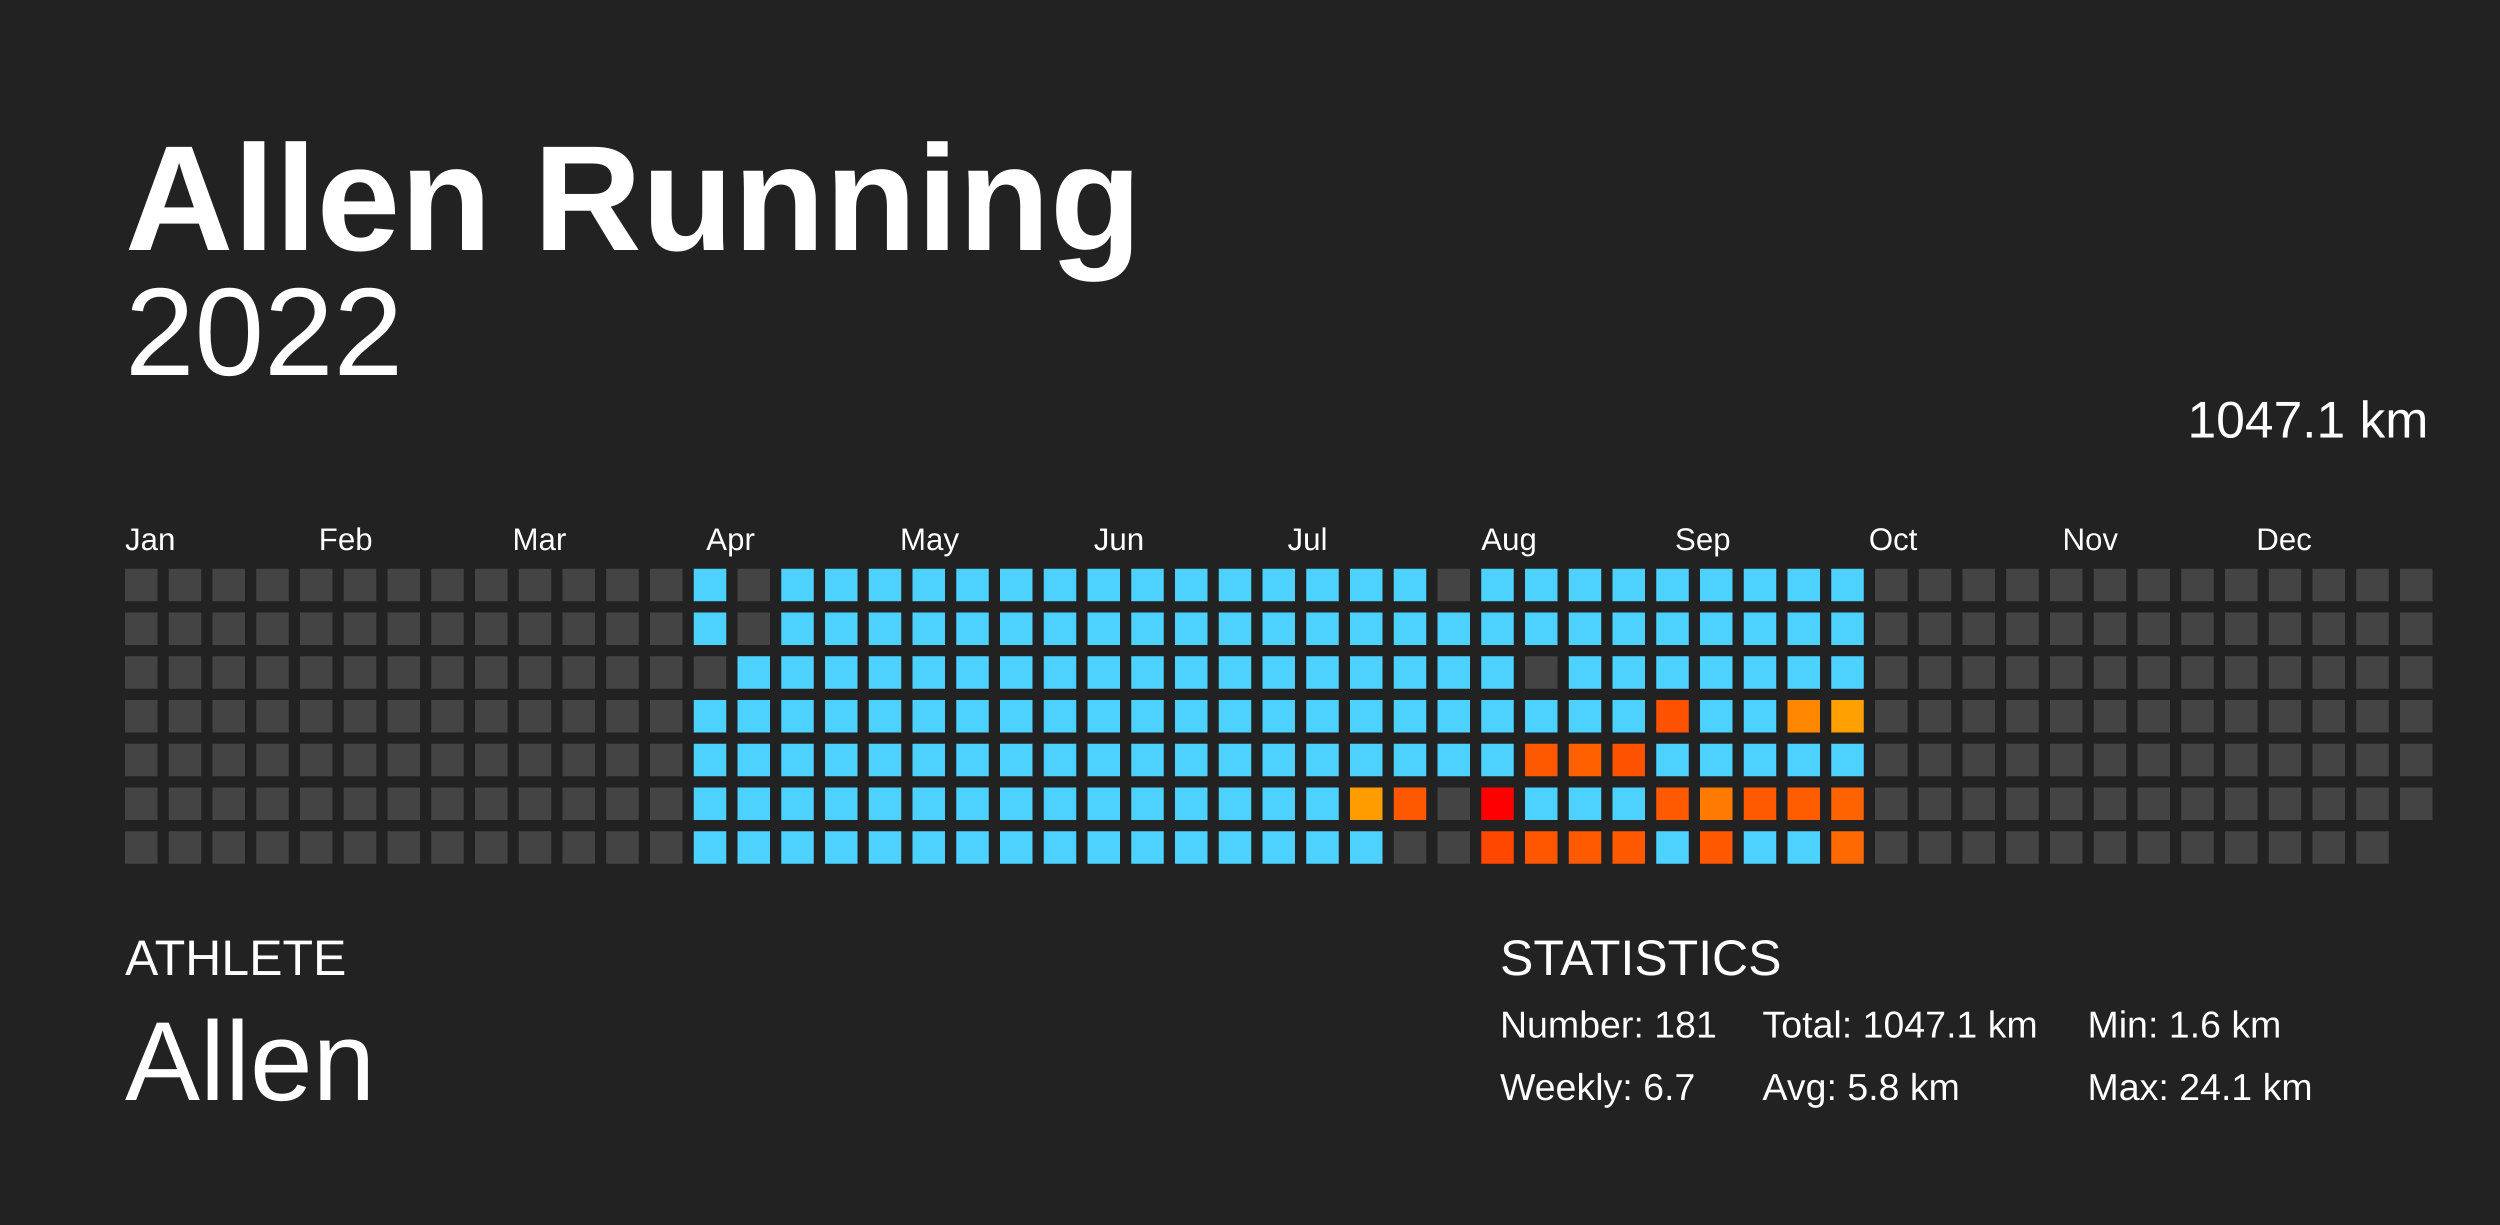
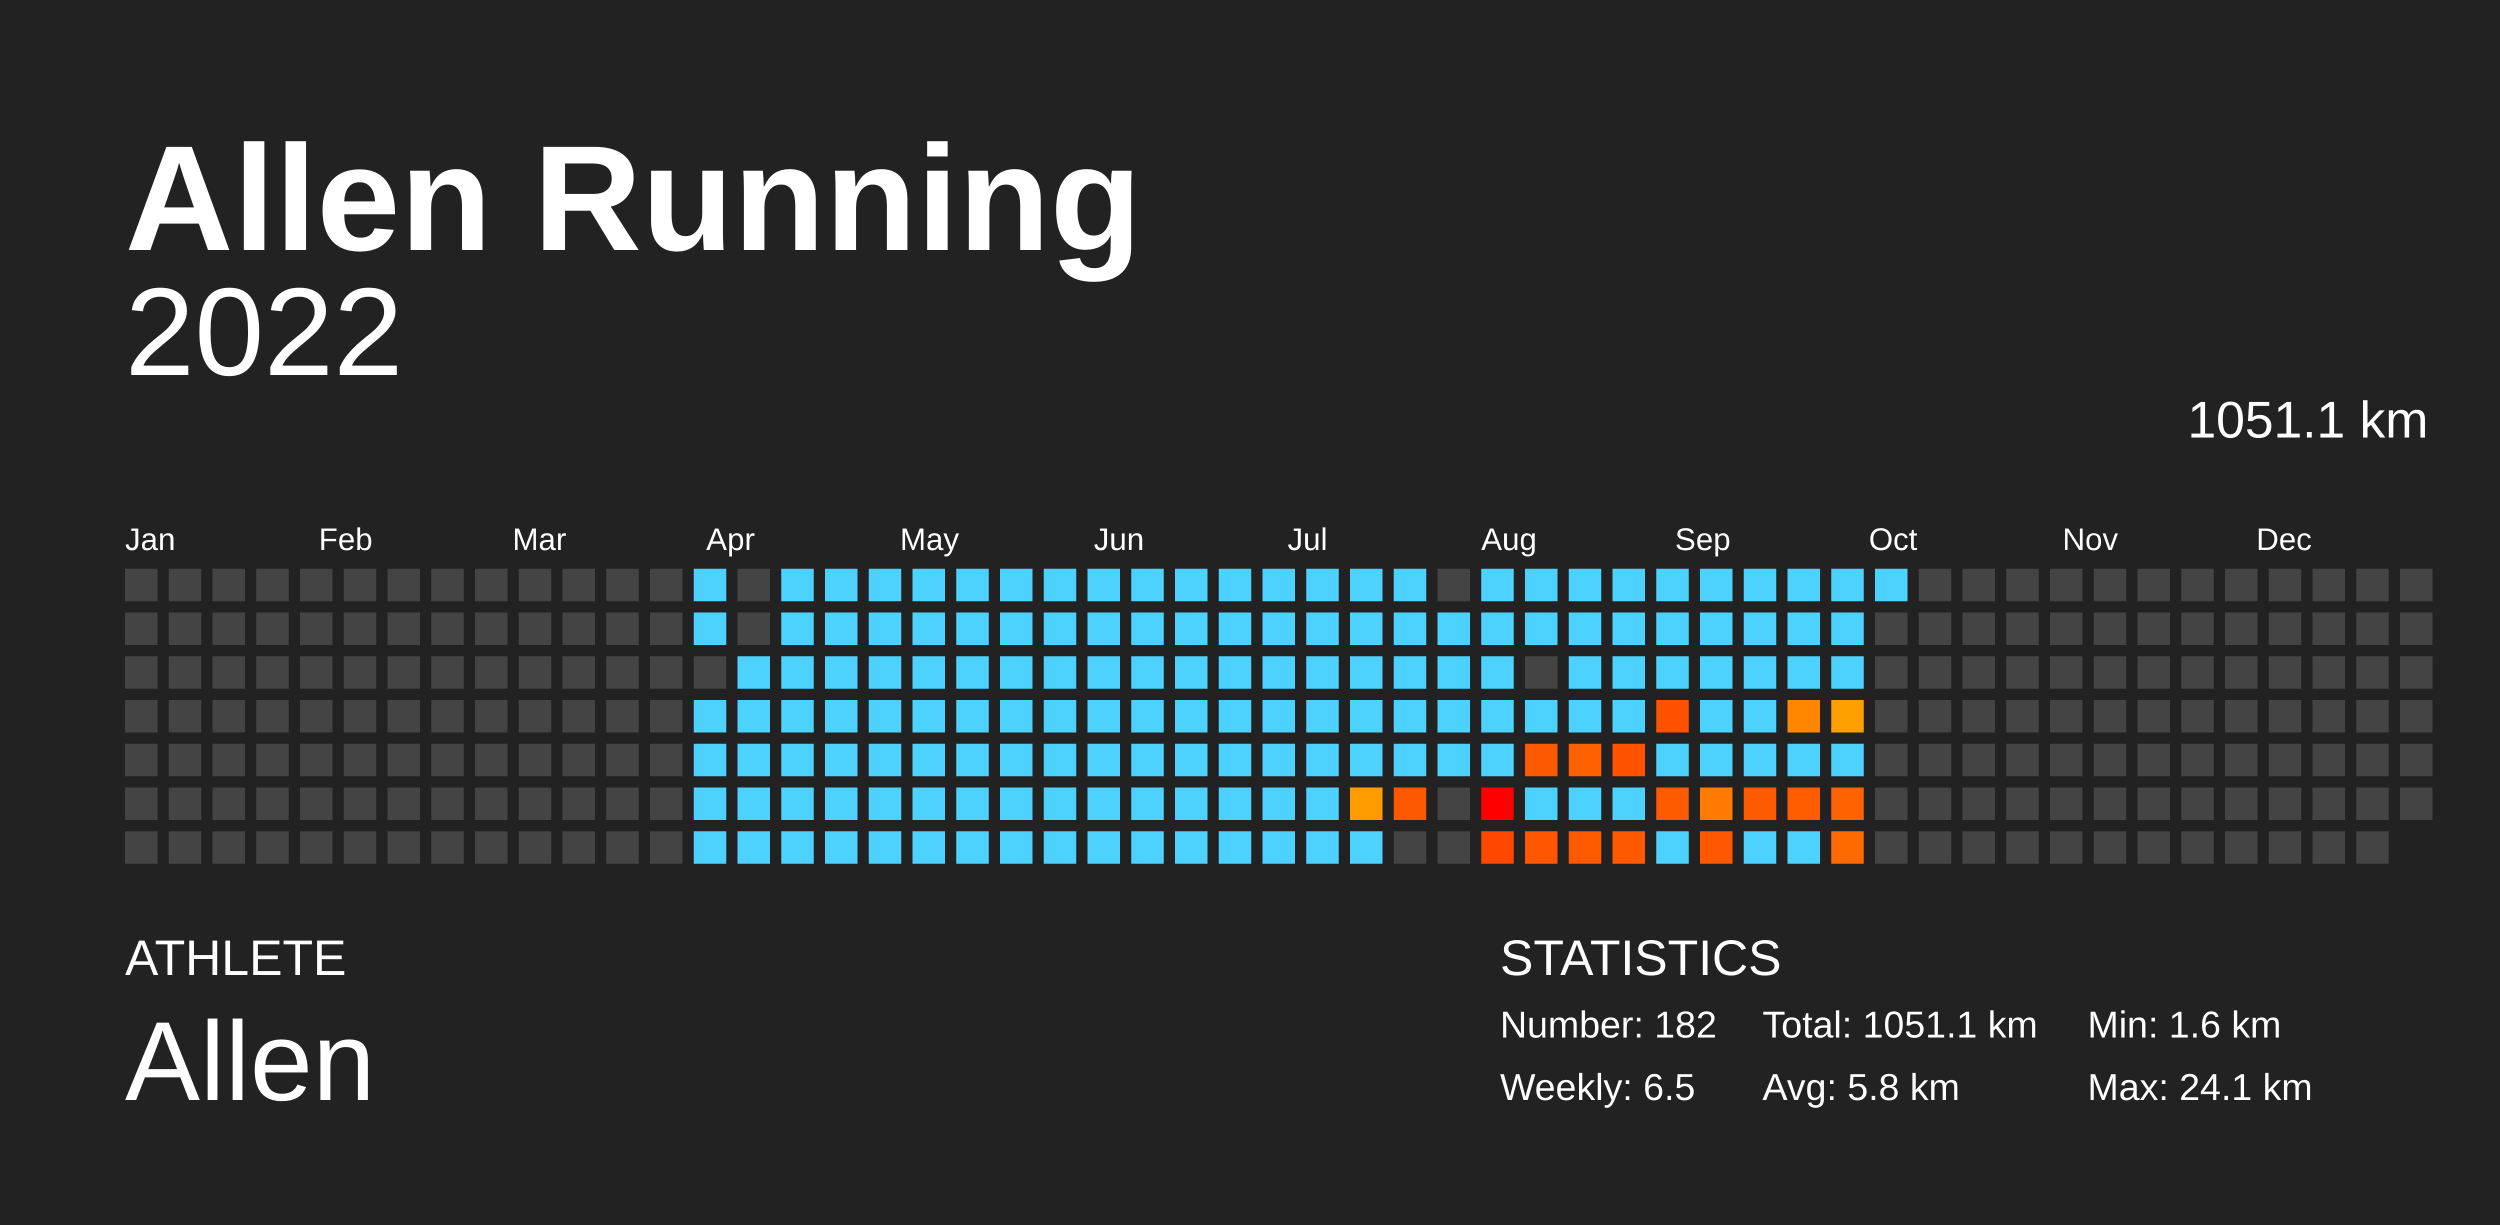
<svg xmlns="http://www.w3.org/2000/svg" baseProfile="full" height="98mm" version="1.1" viewBox="0,0,200,98" width="200mm">
  <defs />
  <rect fill="#222222" height="98" width="200" x="0" y="0" />
  <text fill="#FFFFFF" style="font-size:12px; font-family:Arial; font-weight:bold;" x="10" y="20">Allen Running</text>
  <text fill="#FFFFFF" style="font-size:4px; font-family:Arial" x="10" y="78">ATHLETE</text>
  <text fill="#FFFFFF" style="font-size:9px; font-family:Arial" x="10" y="88">Allen</text>
  <text fill="#FFFFFF" style="font-size:4px; font-family:Arial" x="120" y="78">STATISTICS</text>
-   <text fill="#FFFFFF" style="font-size:3px; font-family:Arial" x="120" y="83">Number: 181</text>
-   <text fill="#FFFFFF" style="font-size:3px; font-family:Arial" x="120" y="88">Weekly: 6.7</text>
-   <text fill="#FFFFFF" style="font-size:3px; font-family:Arial" x="141" y="83">Total: 1047.1 km</text>
+   <text fill="#FFFFFF" style="font-size:3px; font-family:Arial" x="120" y="83">Number: 182</text>
+   <text fill="#FFFFFF" style="font-size:3px; font-family:Arial" x="120" y="88">Weekly: 6.5</text>
+   <text fill="#FFFFFF" style="font-size:3px; font-family:Arial" x="141" y="83">Total: 1051.1 km</text>
  <text fill="#FFFFFF" style="font-size:3px; font-family:Arial" x="141" y="88">Avg: 5.8 km</text>
  <text fill="#FFFFFF" style="font-size:3px; font-family:Arial" x="167" y="83">Min: 1.6 km</text>
  <text fill="#FFFFFF" style="font-size:3px; font-family:Arial" x="167" y="88">Max: 24.1 km</text>
  <text alignment-baseline="hanging" fill="#FFFFFF" style="font-size:10.0px; font-family:Arial;" x="10" y="30">2022</text>
-   <text alignment-baseline="hanging" fill="#FFFFFF" style="font-size:4.125px; font-family:Arial;" x="175" y="35">1047.1 km</text>
+   <text alignment-baseline="hanging" fill="#FFFFFF" style="font-size:4.125px; font-family:Arial;" x="175" y="35">1051.1 km</text>
  <text fill="#FFFFFF" style="font-size:2.5px; font-family:Arial" x="10.0" y="44">Jan</text>
  <text fill="#FFFFFF" style="font-size:2.5px; font-family:Arial" x="25.5" y="44">Feb</text>
  <text fill="#FFFFFF" style="font-size:2.5px; font-family:Arial" x="41.0" y="44">Mar</text>
  <text fill="#FFFFFF" style="font-size:2.5px; font-family:Arial" x="56.5" y="44">Apr</text>
  <text fill="#FFFFFF" style="font-size:2.5px; font-family:Arial" x="72.0" y="44">May</text>
  <text fill="#FFFFFF" style="font-size:2.5px; font-family:Arial" x="87.5" y="44">Jun</text>
  <text fill="#FFFFFF" style="font-size:2.5px; font-family:Arial" x="103.0" y="44">Jul</text>
  <text fill="#FFFFFF" style="font-size:2.5px; font-family:Arial" x="118.5" y="44">Aug</text>
  <text fill="#FFFFFF" style="font-size:2.5px; font-family:Arial" x="134.0" y="44">Sep</text>
  <text fill="#FFFFFF" style="font-size:2.5px; font-family:Arial" x="149.5" y="44">Oct</text>
  <text fill="#FFFFFF" style="font-size:2.5px; font-family:Arial" x="165.0" y="44">Nov</text>
  <text fill="#FFFFFF" style="font-size:2.5px; font-family:Arial" x="180.5" y="44">Dec</text>
  <rect fill="#444444" height="2.6" width="2.6" x="10.0" y="45.5" />
  <rect fill="#444444" height="2.6" width="2.6" x="10.0" y="49.0" />
  <rect fill="#444444" height="2.6" width="2.6" x="10.0" y="52.5" />
  <rect fill="#444444" height="2.6" width="2.6" x="10.0" y="56.0" />
  <rect fill="#444444" height="2.6" width="2.6" x="10.0" y="59.5" />
  <rect fill="#444444" height="2.6" width="2.6" x="10.0" y="63.0" />
  <rect fill="#444444" height="2.6" width="2.6" x="10.0" y="66.5" />
  <rect fill="#444444" height="2.6" width="2.6" x="13.5" y="45.5" />
  <rect fill="#444444" height="2.6" width="2.6" x="13.5" y="49.0" />
  <rect fill="#444444" height="2.6" width="2.6" x="13.5" y="52.5" />
  <rect fill="#444444" height="2.6" width="2.6" x="13.5" y="56.0" />
  <rect fill="#444444" height="2.6" width="2.6" x="13.5" y="59.5" />
  <rect fill="#444444" height="2.6" width="2.6" x="13.5" y="63.0" />
  <rect fill="#444444" height="2.6" width="2.6" x="13.5" y="66.5" />
  <rect fill="#444444" height="2.6" width="2.6" x="17.0" y="45.5" />
  <rect fill="#444444" height="2.6" width="2.6" x="17.0" y="49.0" />
  <rect fill="#444444" height="2.6" width="2.6" x="17.0" y="52.5" />
  <rect fill="#444444" height="2.6" width="2.6" x="17.0" y="56.0" />
  <rect fill="#444444" height="2.6" width="2.6" x="17.0" y="59.5" />
  <rect fill="#444444" height="2.6" width="2.6" x="17.0" y="63.0" />
  <rect fill="#444444" height="2.6" width="2.6" x="17.0" y="66.5" />
  <rect fill="#444444" height="2.6" width="2.6" x="20.5" y="45.5" />
  <rect fill="#444444" height="2.6" width="2.6" x="20.5" y="49.0" />
  <rect fill="#444444" height="2.6" width="2.6" x="20.5" y="52.5" />
  <rect fill="#444444" height="2.6" width="2.6" x="20.5" y="56.0" />
  <rect fill="#444444" height="2.6" width="2.6" x="20.5" y="59.5" />
  <rect fill="#444444" height="2.6" width="2.6" x="20.5" y="63.0" />
  <rect fill="#444444" height="2.6" width="2.6" x="20.5" y="66.5" />
  <rect fill="#444444" height="2.6" width="2.6" x="24.0" y="45.5" />
  <rect fill="#444444" height="2.6" width="2.6" x="24.0" y="49.0" />
  <rect fill="#444444" height="2.6" width="2.6" x="24.0" y="52.5" />
  <rect fill="#444444" height="2.6" width="2.6" x="24.0" y="56.0" />
  <rect fill="#444444" height="2.6" width="2.6" x="24.0" y="59.5" />
  <rect fill="#444444" height="2.6" width="2.6" x="24.0" y="63.0" />
  <rect fill="#444444" height="2.6" width="2.6" x="24.0" y="66.5" />
  <rect fill="#444444" height="2.6" width="2.6" x="27.5" y="45.5" />
  <rect fill="#444444" height="2.6" width="2.6" x="27.5" y="49.0" />
  <rect fill="#444444" height="2.6" width="2.6" x="27.5" y="52.5" />
  <rect fill="#444444" height="2.6" width="2.6" x="27.5" y="56.0" />
  <rect fill="#444444" height="2.6" width="2.6" x="27.5" y="59.5" />
  <rect fill="#444444" height="2.6" width="2.6" x="27.5" y="63.0" />
  <rect fill="#444444" height="2.6" width="2.6" x="27.5" y="66.5" />
  <rect fill="#444444" height="2.6" width="2.6" x="31.0" y="45.5" />
  <rect fill="#444444" height="2.6" width="2.6" x="31.0" y="49.0" />
  <rect fill="#444444" height="2.6" width="2.6" x="31.0" y="52.5" />
  <rect fill="#444444" height="2.6" width="2.6" x="31.0" y="56.0" />
  <rect fill="#444444" height="2.6" width="2.6" x="31.0" y="59.5" />
  <rect fill="#444444" height="2.6" width="2.6" x="31.0" y="63.0" />
  <rect fill="#444444" height="2.6" width="2.6" x="31.0" y="66.5" />
  <rect fill="#444444" height="2.6" width="2.6" x="34.5" y="45.5" />
  <rect fill="#444444" height="2.6" width="2.6" x="34.5" y="49.0" />
  <rect fill="#444444" height="2.6" width="2.6" x="34.5" y="52.5" />
  <rect fill="#444444" height="2.6" width="2.6" x="34.5" y="56.0" />
  <rect fill="#444444" height="2.6" width="2.6" x="34.5" y="59.5" />
  <rect fill="#444444" height="2.6" width="2.6" x="34.5" y="63.0" />
  <rect fill="#444444" height="2.6" width="2.6" x="34.5" y="66.5" />
  <rect fill="#444444" height="2.6" width="2.6" x="38.0" y="45.5" />
  <rect fill="#444444" height="2.6" width="2.6" x="38.0" y="49.0" />
  <rect fill="#444444" height="2.6" width="2.6" x="38.0" y="52.5" />
  <rect fill="#444444" height="2.6" width="2.6" x="38.0" y="56.0" />
  <rect fill="#444444" height="2.6" width="2.6" x="38.0" y="59.5" />
  <rect fill="#444444" height="2.6" width="2.6" x="38.0" y="63.0" />
  <rect fill="#444444" height="2.6" width="2.6" x="38.0" y="66.5" />
  <rect fill="#444444" height="2.6" width="2.6" x="41.5" y="45.5" />
  <rect fill="#444444" height="2.6" width="2.6" x="41.5" y="49.0" />
  <rect fill="#444444" height="2.6" width="2.6" x="41.5" y="52.5" />
  <rect fill="#444444" height="2.6" width="2.6" x="41.5" y="56.0" />
  <rect fill="#444444" height="2.6" width="2.6" x="41.5" y="59.5" />
  <rect fill="#444444" height="2.6" width="2.6" x="41.5" y="63.0" />
  <rect fill="#444444" height="2.6" width="2.6" x="41.5" y="66.5" />
  <rect fill="#444444" height="2.6" width="2.6" x="45.0" y="45.5" />
  <rect fill="#444444" height="2.6" width="2.6" x="45.0" y="49.0" />
  <rect fill="#444444" height="2.6" width="2.6" x="45.0" y="52.5" />
  <rect fill="#444444" height="2.6" width="2.6" x="45.0" y="56.0" />
  <rect fill="#444444" height="2.6" width="2.6" x="45.0" y="59.5" />
  <rect fill="#444444" height="2.6" width="2.6" x="45.0" y="63.0" />
  <rect fill="#444444" height="2.6" width="2.6" x="45.0" y="66.5" />
  <rect fill="#444444" height="2.6" width="2.6" x="48.5" y="45.5" />
  <rect fill="#444444" height="2.6" width="2.6" x="48.5" y="49.0" />
  <rect fill="#444444" height="2.6" width="2.6" x="48.5" y="52.5" />
  <rect fill="#444444" height="2.6" width="2.6" x="48.5" y="56.0" />
  <rect fill="#444444" height="2.6" width="2.6" x="48.5" y="59.5" />
  <rect fill="#444444" height="2.6" width="2.6" x="48.5" y="63.0" />
  <rect fill="#444444" height="2.6" width="2.6" x="48.5" y="66.5" />
  <rect fill="#444444" height="2.6" width="2.6" x="52.0" y="45.5" />
  <rect fill="#444444" height="2.6" width="2.6" x="52.0" y="49.0" />
  <rect fill="#444444" height="2.6" width="2.6" x="52.0" y="52.5" />
  <rect fill="#444444" height="2.6" width="2.6" x="52.0" y="56.0" />
  <rect fill="#444444" height="2.6" width="2.6" x="52.0" y="59.5" />
  <rect fill="#444444" height="2.6" width="2.6" x="52.0" y="63.0" />
  <rect fill="#444444" height="2.6" width="2.6" x="52.0" y="66.5" />
  <rect fill="#4dd2ff" height="2.6" width="2.6" x="55.5" y="45.5" />
  <rect fill="#4dd2ff" height="2.6" width="2.6" x="55.5" y="49.0" />
  <rect fill="#444444" height="2.6" width="2.6" x="55.5" y="52.5" />
  <rect fill="#4dd2ff" height="2.6" width="2.6" x="55.5" y="56.0" />
  <rect fill="#4dd2ff" height="2.6" width="2.6" x="55.5" y="59.5" />
  <rect fill="#4dd2ff" height="2.6" width="2.6" x="55.5" y="63.0" />
  <rect fill="#4dd2ff" height="2.6" width="2.6" x="55.5" y="66.5" />
  <rect fill="#444444" height="2.6" width="2.6" x="59.0" y="45.5" />
  <rect fill="#444444" height="2.6" width="2.6" x="59.0" y="49.0" />
  <rect fill="#4dd2ff" height="2.6" width="2.6" x="59.0" y="52.5" />
  <rect fill="#4dd2ff" height="2.6" width="2.6" x="59.0" y="56.0" />
  <rect fill="#4dd2ff" height="2.6" width="2.6" x="59.0" y="59.5" />
  <rect fill="#4dd2ff" height="2.6" width="2.6" x="59.0" y="63.0" />
  <rect fill="#4dd2ff" height="2.6" width="2.6" x="59.0" y="66.5" />
  <rect fill="#4dd2ff" height="2.6" width="2.6" x="62.5" y="45.5" />
  <rect fill="#4dd2ff" height="2.6" width="2.6" x="62.5" y="49.0" />
  <rect fill="#4dd2ff" height="2.6" width="2.6" x="62.5" y="52.5" />
  <rect fill="#4dd2ff" height="2.6" width="2.6" x="62.5" y="56.0" />
  <rect fill="#4dd2ff" height="2.6" width="2.6" x="62.5" y="59.5" />
  <rect fill="#4dd2ff" height="2.6" width="2.6" x="62.5" y="63.0" />
  <rect fill="#4dd2ff" height="2.6" width="2.6" x="62.5" y="66.5" />
  <rect fill="#4dd2ff" height="2.6" width="2.6" x="66.0" y="45.5" />
  <rect fill="#4dd2ff" height="2.6" width="2.6" x="66.0" y="49.0" />
  <rect fill="#4dd2ff" height="2.6" width="2.6" x="66.0" y="52.5" />
  <rect fill="#4dd2ff" height="2.6" width="2.6" x="66.0" y="56.0" />
  <rect fill="#4dd2ff" height="2.6" width="2.6" x="66.0" y="59.5" />
  <rect fill="#4dd2ff" height="2.6" width="2.6" x="66.0" y="63.0" />
  <rect fill="#4dd2ff" height="2.6" width="2.6" x="66.0" y="66.5" />
  <rect fill="#4dd2ff" height="2.6" width="2.6" x="69.5" y="45.5" />
  <rect fill="#4dd2ff" height="2.6" width="2.6" x="69.5" y="49.0" />
  <rect fill="#4dd2ff" height="2.6" width="2.6" x="69.5" y="52.5" />
  <rect fill="#4dd2ff" height="2.6" width="2.6" x="69.5" y="56.0" />
  <rect fill="#4dd2ff" height="2.6" width="2.6" x="69.5" y="59.5" />
  <rect fill="#4dd2ff" height="2.6" width="2.6" x="69.5" y="63.0" />
  <rect fill="#4dd2ff" height="2.6" width="2.6" x="69.5" y="66.5" />
  <rect fill="#4dd2ff" height="2.6" width="2.6" x="73.0" y="45.5" />
  <rect fill="#4dd2ff" height="2.6" width="2.6" x="73.0" y="49.0" />
  <rect fill="#4dd2ff" height="2.6" width="2.6" x="73.0" y="52.5" />
  <rect fill="#4dd2ff" height="2.6" width="2.6" x="73.0" y="56.0" />
  <rect fill="#4dd2ff" height="2.6" width="2.6" x="73.0" y="59.5" />
  <rect fill="#4dd2ff" height="2.6" width="2.6" x="73.0" y="63.0" />
  <rect fill="#4dd2ff" height="2.6" width="2.6" x="73.0" y="66.5" />
  <rect fill="#4dd2ff" height="2.6" width="2.6" x="76.5" y="45.5" />
  <rect fill="#4dd2ff" height="2.6" width="2.6" x="76.5" y="49.0" />
  <rect fill="#4dd2ff" height="2.6" width="2.6" x="76.5" y="52.5" />
  <rect fill="#4dd2ff" height="2.6" width="2.6" x="76.5" y="56.0" />
  <rect fill="#4dd2ff" height="2.6" width="2.6" x="76.5" y="59.5" />
  <rect fill="#4dd2ff" height="2.6" width="2.6" x="76.5" y="63.0" />
  <rect fill="#4dd2ff" height="2.6" width="2.6" x="76.5" y="66.5" />
  <rect fill="#4dd2ff" height="2.6" width="2.6" x="80.0" y="45.5" />
  <rect fill="#4dd2ff" height="2.6" width="2.6" x="80.0" y="49.0" />
  <rect fill="#4dd2ff" height="2.6" width="2.6" x="80.0" y="52.5" />
  <rect fill="#4dd2ff" height="2.6" width="2.6" x="80.0" y="56.0" />
  <rect fill="#4dd2ff" height="2.6" width="2.6" x="80.0" y="59.5" />
  <rect fill="#4dd2ff" height="2.6" width="2.6" x="80.0" y="63.0" />
  <rect fill="#4dd2ff" height="2.6" width="2.6" x="80.0" y="66.5" />
  <rect fill="#4dd2ff" height="2.6" width="2.6" x="83.5" y="45.5" />
  <rect fill="#4dd2ff" height="2.6" width="2.6" x="83.5" y="49.0" />
  <rect fill="#4dd2ff" height="2.6" width="2.6" x="83.5" y="52.5" />
  <rect fill="#4dd2ff" height="2.6" width="2.6" x="83.5" y="56.0" />
  <rect fill="#4dd2ff" height="2.6" width="2.6" x="83.5" y="59.5" />
  <rect fill="#4dd2ff" height="2.6" width="2.6" x="83.5" y="63.0" />
  <rect fill="#4dd2ff" height="2.6" width="2.6" x="83.5" y="66.5" />
  <rect fill="#4dd2ff" height="2.6" width="2.6" x="87.0" y="45.5" />
  <rect fill="#4dd2ff" height="2.6" width="2.6" x="87.0" y="49.0" />
  <rect fill="#4dd2ff" height="2.6" width="2.6" x="87.0" y="52.5" />
  <rect fill="#4dd2ff" height="2.6" width="2.6" x="87.0" y="56.0" />
  <rect fill="#4dd2ff" height="2.6" width="2.6" x="87.0" y="59.5" />
  <rect fill="#4dd2ff" height="2.6" width="2.6" x="87.0" y="63.0" />
  <rect fill="#4dd2ff" height="2.6" width="2.6" x="87.0" y="66.5" />
  <rect fill="#4dd2ff" height="2.6" width="2.6" x="90.5" y="45.5" />
  <rect fill="#4dd2ff" height="2.6" width="2.6" x="90.5" y="49.0" />
  <rect fill="#4dd2ff" height="2.6" width="2.6" x="90.5" y="52.5" />
  <rect fill="#4dd2ff" height="2.6" width="2.6" x="90.5" y="56.0" />
  <rect fill="#4dd2ff" height="2.6" width="2.6" x="90.5" y="59.5" />
  <rect fill="#4dd2ff" height="2.6" width="2.6" x="90.5" y="63.0" />
  <rect fill="#4dd2ff" height="2.6" width="2.6" x="90.5" y="66.5" />
  <rect fill="#4dd2ff" height="2.6" width="2.6" x="94.0" y="45.5" />
  <rect fill="#4dd2ff" height="2.6" width="2.6" x="94.0" y="49.0" />
  <rect fill="#4dd2ff" height="2.6" width="2.6" x="94.0" y="52.5" />
  <rect fill="#4dd2ff" height="2.6" width="2.6" x="94.0" y="56.0" />
  <rect fill="#4dd2ff" height="2.6" width="2.6" x="94.0" y="59.5" />
  <rect fill="#4dd2ff" height="2.6" width="2.6" x="94.0" y="63.0" />
  <rect fill="#4dd2ff" height="2.6" width="2.6" x="94.0" y="66.5" />
  <rect fill="#4dd2ff" height="2.6" width="2.6" x="97.5" y="45.5" />
  <rect fill="#4dd2ff" height="2.6" width="2.6" x="97.5" y="49.0" />
  <rect fill="#4dd2ff" height="2.6" width="2.6" x="97.5" y="52.5" />
  <rect fill="#4dd2ff" height="2.6" width="2.6" x="97.5" y="56.0" />
  <rect fill="#4dd2ff" height="2.6" width="2.6" x="97.5" y="59.5" />
  <rect fill="#4dd2ff" height="2.6" width="2.6" x="97.5" y="63.0" />
  <rect fill="#4dd2ff" height="2.6" width="2.6" x="97.5" y="66.5" />
  <rect fill="#4dd2ff" height="2.6" width="2.6" x="101.0" y="45.5" />
  <rect fill="#4dd2ff" height="2.6" width="2.6" x="101.0" y="49.0" />
  <rect fill="#4dd2ff" height="2.6" width="2.6" x="101.0" y="52.5" />
  <rect fill="#4dd2ff" height="2.6" width="2.6" x="101.0" y="56.0" />
  <rect fill="#4dd2ff" height="2.6" width="2.6" x="101.0" y="59.5" />
  <rect fill="#4dd2ff" height="2.6" width="2.6" x="101.0" y="63.0" />
  <rect fill="#4dd2ff" height="2.6" width="2.6" x="101.0" y="66.5" />
  <rect fill="#4dd2ff" height="2.6" width="2.6" x="104.5" y="45.5" />
  <rect fill="#4dd2ff" height="2.6" width="2.6" x="104.5" y="49.0" />
  <rect fill="#4dd2ff" height="2.6" width="2.6" x="104.5" y="52.5" />
  <rect fill="#4dd2ff" height="2.6" width="2.6" x="104.5" y="56.0" />
  <rect fill="#4dd2ff" height="2.6" width="2.6" x="104.5" y="59.5" />
  <rect fill="#4dd2ff" height="2.6" width="2.6" x="104.5" y="63.0" />
  <rect fill="#4dd2ff" height="2.6" width="2.6" x="104.5" y="66.5" />
  <rect fill="#4dd2ff" height="2.6" width="2.6" x="108.0" y="45.5" />
  <rect fill="#4dd2ff" height="2.6" width="2.6" x="108.0" y="49.0" />
  <rect fill="#4dd2ff" height="2.6" width="2.6" x="108.0" y="52.5" />
  <rect fill="#4dd2ff" height="2.6" width="2.6" x="108.0" y="56.0" />
  <rect fill="#4dd2ff" height="2.6" width="2.6" x="108.0" y="59.5" />
  <rect fill="#ff9d00" height="2.6" width="2.6" x="108.0" y="63.0" />
  <rect fill="#4dd2ff" height="2.6" width="2.6" x="108.0" y="66.5" />
  <rect fill="#4dd2ff" height="2.6" width="2.6" x="111.5" y="45.5" />
  <rect fill="#4dd2ff" height="2.6" width="2.6" x="111.5" y="49.0" />
  <rect fill="#4dd2ff" height="2.6" width="2.6" x="111.5" y="52.5" />
  <rect fill="#4dd2ff" height="2.6" width="2.6" x="111.5" y="56.0" />
  <rect fill="#4dd2ff" height="2.6" width="2.6" x="111.5" y="59.5" />
  <rect fill="#ff5900" height="2.6" width="2.6" x="111.5" y="63.0" />
  <rect fill="#444444" height="2.6" width="2.6" x="111.5" y="66.5" />
  <rect fill="#444444" height="2.6" width="2.6" x="115.0" y="45.5" />
  <rect fill="#4dd2ff" height="2.6" width="2.6" x="115.0" y="49.0" />
  <rect fill="#4dd2ff" height="2.6" width="2.6" x="115.0" y="52.5" />
  <rect fill="#4dd2ff" height="2.6" width="2.6" x="115.0" y="56.0" />
  <rect fill="#4dd2ff" height="2.6" width="2.6" x="115.0" y="59.5" />
  <rect fill="#444444" height="2.6" width="2.6" x="115.0" y="63.0" />
  <rect fill="#444444" height="2.6" width="2.6" x="115.0" y="66.5" />
  <rect fill="#4dd2ff" height="2.6" width="2.6" x="118.5" y="45.5" />
  <rect fill="#4dd2ff" height="2.6" width="2.6" x="118.5" y="49.0" />
  <rect fill="#4dd2ff" height="2.6" width="2.6" x="118.5" y="52.5" />
  <rect fill="#4dd2ff" height="2.6" width="2.6" x="118.5" y="56.0" />
  <rect fill="#4dd2ff" height="2.6" width="2.6" x="118.5" y="59.5" />
  <rect fill="red" height="2.6" width="2.6" x="118.5" y="63.0" />
  <rect fill="#ff4700" height="2.6" width="2.6" x="118.5" y="66.5" />
  <rect fill="#4dd2ff" height="2.6" width="2.6" x="122.0" y="45.5" />
  <rect fill="#4dd2ff" height="2.6" width="2.6" x="122.0" y="49.0" />
  <rect fill="#444444" height="2.6" width="2.6" x="122.0" y="52.5" />
  <rect fill="#4dd2ff" height="2.6" width="2.6" x="122.0" y="56.0" />
  <rect fill="#ff5900" height="2.6" width="2.6" x="122.0" y="59.5" />
  <rect fill="#4dd2ff" height="2.6" width="2.6" x="122.0" y="63.0" />
  <rect fill="#ff5700" height="2.6" width="2.6" x="122.0" y="66.5" />
  <rect fill="#4dd2ff" height="2.6" width="2.6" x="125.5" y="45.5" />
  <rect fill="#4dd2ff" height="2.6" width="2.6" x="125.5" y="49.0" />
  <rect fill="#4dd2ff" height="2.6" width="2.6" x="125.5" y="52.5" />
  <rect fill="#4dd2ff" height="2.6" width="2.6" x="125.5" y="56.0" />
  <rect fill="#ff6100" height="2.6" width="2.6" x="125.5" y="59.5" />
  <rect fill="#4dd2ff" height="2.6" width="2.6" x="125.5" y="63.0" />
  <rect fill="#ff5a00" height="2.6" width="2.6" x="125.5" y="66.5" />
  <rect fill="#4dd2ff" height="2.6" width="2.6" x="129.0" y="45.5" />
  <rect fill="#4dd2ff" height="2.6" width="2.6" x="129.0" y="49.0" />
  <rect fill="#4dd2ff" height="2.6" width="2.6" x="129.0" y="52.5" />
  <rect fill="#4dd2ff" height="2.6" width="2.6" x="129.0" y="56.0" />
  <rect fill="#ff5200" height="2.6" width="2.6" x="129.0" y="59.5" />
  <rect fill="#4dd2ff" height="2.6" width="2.6" x="129.0" y="63.0" />
  <rect fill="#ff5900" height="2.6" width="2.6" x="129.0" y="66.5" />
  <rect fill="#4dd2ff" height="2.6" width="2.6" x="132.5" y="45.5" />
  <rect fill="#4dd2ff" height="2.6" width="2.6" x="132.5" y="49.0" />
  <rect fill="#4dd2ff" height="2.6" width="2.6" x="132.5" y="52.5" />
  <rect fill="#ff5200" height="2.6" width="2.6" x="132.5" y="56.0" />
  <rect fill="#4dd2ff" height="2.6" width="2.6" x="132.5" y="59.5" />
  <rect fill="#ff5a00" height="2.6" width="2.6" x="132.5" y="63.0" />
  <rect fill="#4dd2ff" height="2.6" width="2.6" x="132.5" y="66.5" />
  <rect fill="#4dd2ff" height="2.6" width="2.6" x="136.0" y="45.5" />
  <rect fill="#4dd2ff" height="2.6" width="2.6" x="136.0" y="49.0" />
  <rect fill="#4dd2ff" height="2.6" width="2.6" x="136.0" y="52.5" />
  <rect fill="#4dd2ff" height="2.6" width="2.6" x="136.0" y="56.0" />
  <rect fill="#4dd2ff" height="2.6" width="2.6" x="136.0" y="59.5" />
  <rect fill="#ff7a00" height="2.6" width="2.6" x="136.0" y="63.0" />
  <rect fill="#ff5800" height="2.6" width="2.6" x="136.0" y="66.5" />
  <rect fill="#4dd2ff" height="2.6" width="2.6" x="139.5" y="45.5" />
  <rect fill="#4dd2ff" height="2.6" width="2.6" x="139.5" y="49.0" />
  <rect fill="#4dd2ff" height="2.6" width="2.6" x="139.5" y="52.5" />
  <rect fill="#4dd2ff" height="2.6" width="2.6" x="139.5" y="56.0" />
  <rect fill="#4dd2ff" height="2.6" width="2.6" x="139.5" y="59.5" />
  <rect fill="#ff5a00" height="2.6" width="2.6" x="139.5" y="63.0" />
  <rect fill="#4dd2ff" height="2.6" width="2.6" x="139.5" y="66.5" />
  <rect fill="#4dd2ff" height="2.6" width="2.6" x="143.0" y="45.5" />
  <rect fill="#4dd2ff" height="2.6" width="2.6" x="143.0" y="49.0" />
  <rect fill="#4dd2ff" height="2.6" width="2.6" x="143.0" y="52.5" />
  <rect fill="#ff8700" height="2.6" width="2.6" x="143.0" y="56.0" />
  <rect fill="#4dd2ff" height="2.6" width="2.6" x="143.0" y="59.5" />
  <rect fill="#ff5c00" height="2.6" width="2.6" x="143.0" y="63.0" />
  <rect fill="#4dd2ff" height="2.6" width="2.6" x="143.0" y="66.5" />
  <rect fill="#4dd2ff" height="2.6" width="2.6" x="146.5" y="45.5" />
  <rect fill="#4dd2ff" height="2.6" width="2.6" x="146.5" y="49.0" />
  <rect fill="#4dd2ff" height="2.6" width="2.6" x="146.5" y="52.5" />
  <rect fill="#ff9f00" height="2.6" width="2.6" x="146.5" y="56.0" />
  <rect fill="#4dd2ff" height="2.6" width="2.6" x="146.5" y="59.5" />
  <rect fill="#ff6300" height="2.6" width="2.6" x="146.5" y="63.0" />
  <rect fill="#ff6a00" height="2.6" width="2.6" x="146.5" y="66.5" />
-   <rect fill="#444444" height="2.6" width="2.6" x="150.0" y="45.5" />
+   <rect fill="#4dd2ff" height="2.6" width="2.6" x="150.0" y="45.5" />
  <rect fill="#444444" height="2.6" width="2.6" x="150.0" y="49.0" />
  <rect fill="#444444" height="2.6" width="2.6" x="150.0" y="52.5" />
  <rect fill="#444444" height="2.6" width="2.6" x="150.0" y="56.0" />
  <rect fill="#444444" height="2.6" width="2.6" x="150.0" y="59.5" />
  <rect fill="#444444" height="2.6" width="2.6" x="150.0" y="63.0" />
  <rect fill="#444444" height="2.6" width="2.6" x="150.0" y="66.5" />
  <rect fill="#444444" height="2.6" width="2.6" x="153.5" y="45.5" />
  <rect fill="#444444" height="2.6" width="2.6" x="153.5" y="49.0" />
  <rect fill="#444444" height="2.6" width="2.6" x="153.5" y="52.5" />
  <rect fill="#444444" height="2.6" width="2.6" x="153.5" y="56.0" />
  <rect fill="#444444" height="2.6" width="2.6" x="153.5" y="59.5" />
  <rect fill="#444444" height="2.6" width="2.6" x="153.5" y="63.0" />
  <rect fill="#444444" height="2.6" width="2.6" x="153.5" y="66.5" />
  <rect fill="#444444" height="2.6" width="2.6" x="157.0" y="45.5" />
  <rect fill="#444444" height="2.6" width="2.6" x="157.0" y="49.0" />
  <rect fill="#444444" height="2.6" width="2.6" x="157.0" y="52.5" />
  <rect fill="#444444" height="2.6" width="2.6" x="157.0" y="56.0" />
  <rect fill="#444444" height="2.6" width="2.6" x="157.0" y="59.5" />
  <rect fill="#444444" height="2.6" width="2.6" x="157.0" y="63.0" />
  <rect fill="#444444" height="2.6" width="2.6" x="157.0" y="66.5" />
  <rect fill="#444444" height="2.6" width="2.6" x="160.5" y="45.5" />
  <rect fill="#444444" height="2.6" width="2.6" x="160.5" y="49.0" />
  <rect fill="#444444" height="2.6" width="2.6" x="160.5" y="52.5" />
  <rect fill="#444444" height="2.6" width="2.6" x="160.5" y="56.0" />
  <rect fill="#444444" height="2.6" width="2.6" x="160.5" y="59.5" />
  <rect fill="#444444" height="2.6" width="2.6" x="160.5" y="63.0" />
  <rect fill="#444444" height="2.6" width="2.6" x="160.5" y="66.5" />
  <rect fill="#444444" height="2.6" width="2.6" x="164.0" y="45.5" />
  <rect fill="#444444" height="2.6" width="2.6" x="164.0" y="49.0" />
  <rect fill="#444444" height="2.6" width="2.6" x="164.0" y="52.5" />
  <rect fill="#444444" height="2.6" width="2.6" x="164.0" y="56.0" />
  <rect fill="#444444" height="2.6" width="2.6" x="164.0" y="59.5" />
  <rect fill="#444444" height="2.6" width="2.6" x="164.0" y="63.0" />
  <rect fill="#444444" height="2.6" width="2.6" x="164.0" y="66.5" />
  <rect fill="#444444" height="2.6" width="2.6" x="167.5" y="45.5" />
  <rect fill="#444444" height="2.6" width="2.6" x="167.5" y="49.0" />
  <rect fill="#444444" height="2.6" width="2.6" x="167.5" y="52.5" />
  <rect fill="#444444" height="2.6" width="2.6" x="167.5" y="56.0" />
  <rect fill="#444444" height="2.6" width="2.6" x="167.5" y="59.5" />
  <rect fill="#444444" height="2.6" width="2.6" x="167.5" y="63.0" />
  <rect fill="#444444" height="2.6" width="2.6" x="167.5" y="66.5" />
  <rect fill="#444444" height="2.6" width="2.6" x="171.0" y="45.5" />
  <rect fill="#444444" height="2.6" width="2.6" x="171.0" y="49.0" />
  <rect fill="#444444" height="2.6" width="2.6" x="171.0" y="52.5" />
  <rect fill="#444444" height="2.6" width="2.6" x="171.0" y="56.0" />
  <rect fill="#444444" height="2.6" width="2.6" x="171.0" y="59.5" />
  <rect fill="#444444" height="2.6" width="2.6" x="171.0" y="63.0" />
  <rect fill="#444444" height="2.6" width="2.6" x="171.0" y="66.5" />
  <rect fill="#444444" height="2.6" width="2.6" x="174.5" y="45.5" />
  <rect fill="#444444" height="2.6" width="2.6" x="174.5" y="49.0" />
  <rect fill="#444444" height="2.6" width="2.6" x="174.5" y="52.5" />
  <rect fill="#444444" height="2.6" width="2.6" x="174.5" y="56.0" />
  <rect fill="#444444" height="2.6" width="2.6" x="174.5" y="59.5" />
  <rect fill="#444444" height="2.6" width="2.6" x="174.5" y="63.0" />
  <rect fill="#444444" height="2.6" width="2.6" x="174.5" y="66.5" />
  <rect fill="#444444" height="2.6" width="2.6" x="178.0" y="45.5" />
  <rect fill="#444444" height="2.6" width="2.6" x="178.0" y="49.0" />
  <rect fill="#444444" height="2.6" width="2.6" x="178.0" y="52.5" />
  <rect fill="#444444" height="2.6" width="2.6" x="178.0" y="56.0" />
  <rect fill="#444444" height="2.6" width="2.6" x="178.0" y="59.5" />
  <rect fill="#444444" height="2.6" width="2.6" x="178.0" y="63.0" />
  <rect fill="#444444" height="2.6" width="2.6" x="178.0" y="66.5" />
  <rect fill="#444444" height="2.6" width="2.6" x="181.5" y="45.5" />
  <rect fill="#444444" height="2.6" width="2.6" x="181.5" y="49.0" />
  <rect fill="#444444" height="2.6" width="2.6" x="181.5" y="52.5" />
  <rect fill="#444444" height="2.6" width="2.6" x="181.5" y="56.0" />
  <rect fill="#444444" height="2.6" width="2.6" x="181.5" y="59.5" />
  <rect fill="#444444" height="2.6" width="2.6" x="181.5" y="63.0" />
  <rect fill="#444444" height="2.6" width="2.6" x="181.5" y="66.5" />
  <rect fill="#444444" height="2.6" width="2.6" x="185.0" y="45.5" />
  <rect fill="#444444" height="2.6" width="2.6" x="185.0" y="49.0" />
  <rect fill="#444444" height="2.6" width="2.6" x="185.0" y="52.5" />
  <rect fill="#444444" height="2.6" width="2.6" x="185.0" y="56.0" />
  <rect fill="#444444" height="2.6" width="2.6" x="185.0" y="59.5" />
  <rect fill="#444444" height="2.6" width="2.6" x="185.0" y="63.0" />
  <rect fill="#444444" height="2.6" width="2.6" x="185.0" y="66.5" />
  <rect fill="#444444" height="2.6" width="2.6" x="188.5" y="45.5" />
  <rect fill="#444444" height="2.6" width="2.6" x="188.5" y="49.0" />
  <rect fill="#444444" height="2.6" width="2.6" x="188.5" y="52.5" />
  <rect fill="#444444" height="2.6" width="2.6" x="188.5" y="56.0" />
  <rect fill="#444444" height="2.6" width="2.6" x="188.5" y="59.5" />
  <rect fill="#444444" height="2.6" width="2.6" x="188.5" y="63.0" />
  <rect fill="#444444" height="2.6" width="2.6" x="188.5" y="66.5" />
  <rect fill="#444444" height="2.6" width="2.6" x="192.0" y="45.5" />
  <rect fill="#444444" height="2.6" width="2.6" x="192.0" y="49.0" />
  <rect fill="#444444" height="2.6" width="2.6" x="192.0" y="52.5" />
  <rect fill="#444444" height="2.6" width="2.6" x="192.0" y="56.0" />
  <rect fill="#444444" height="2.6" width="2.6" x="192.0" y="59.5" />
  <rect fill="#444444" height="2.6" width="2.6" x="192.0" y="63.0" />
</svg>
